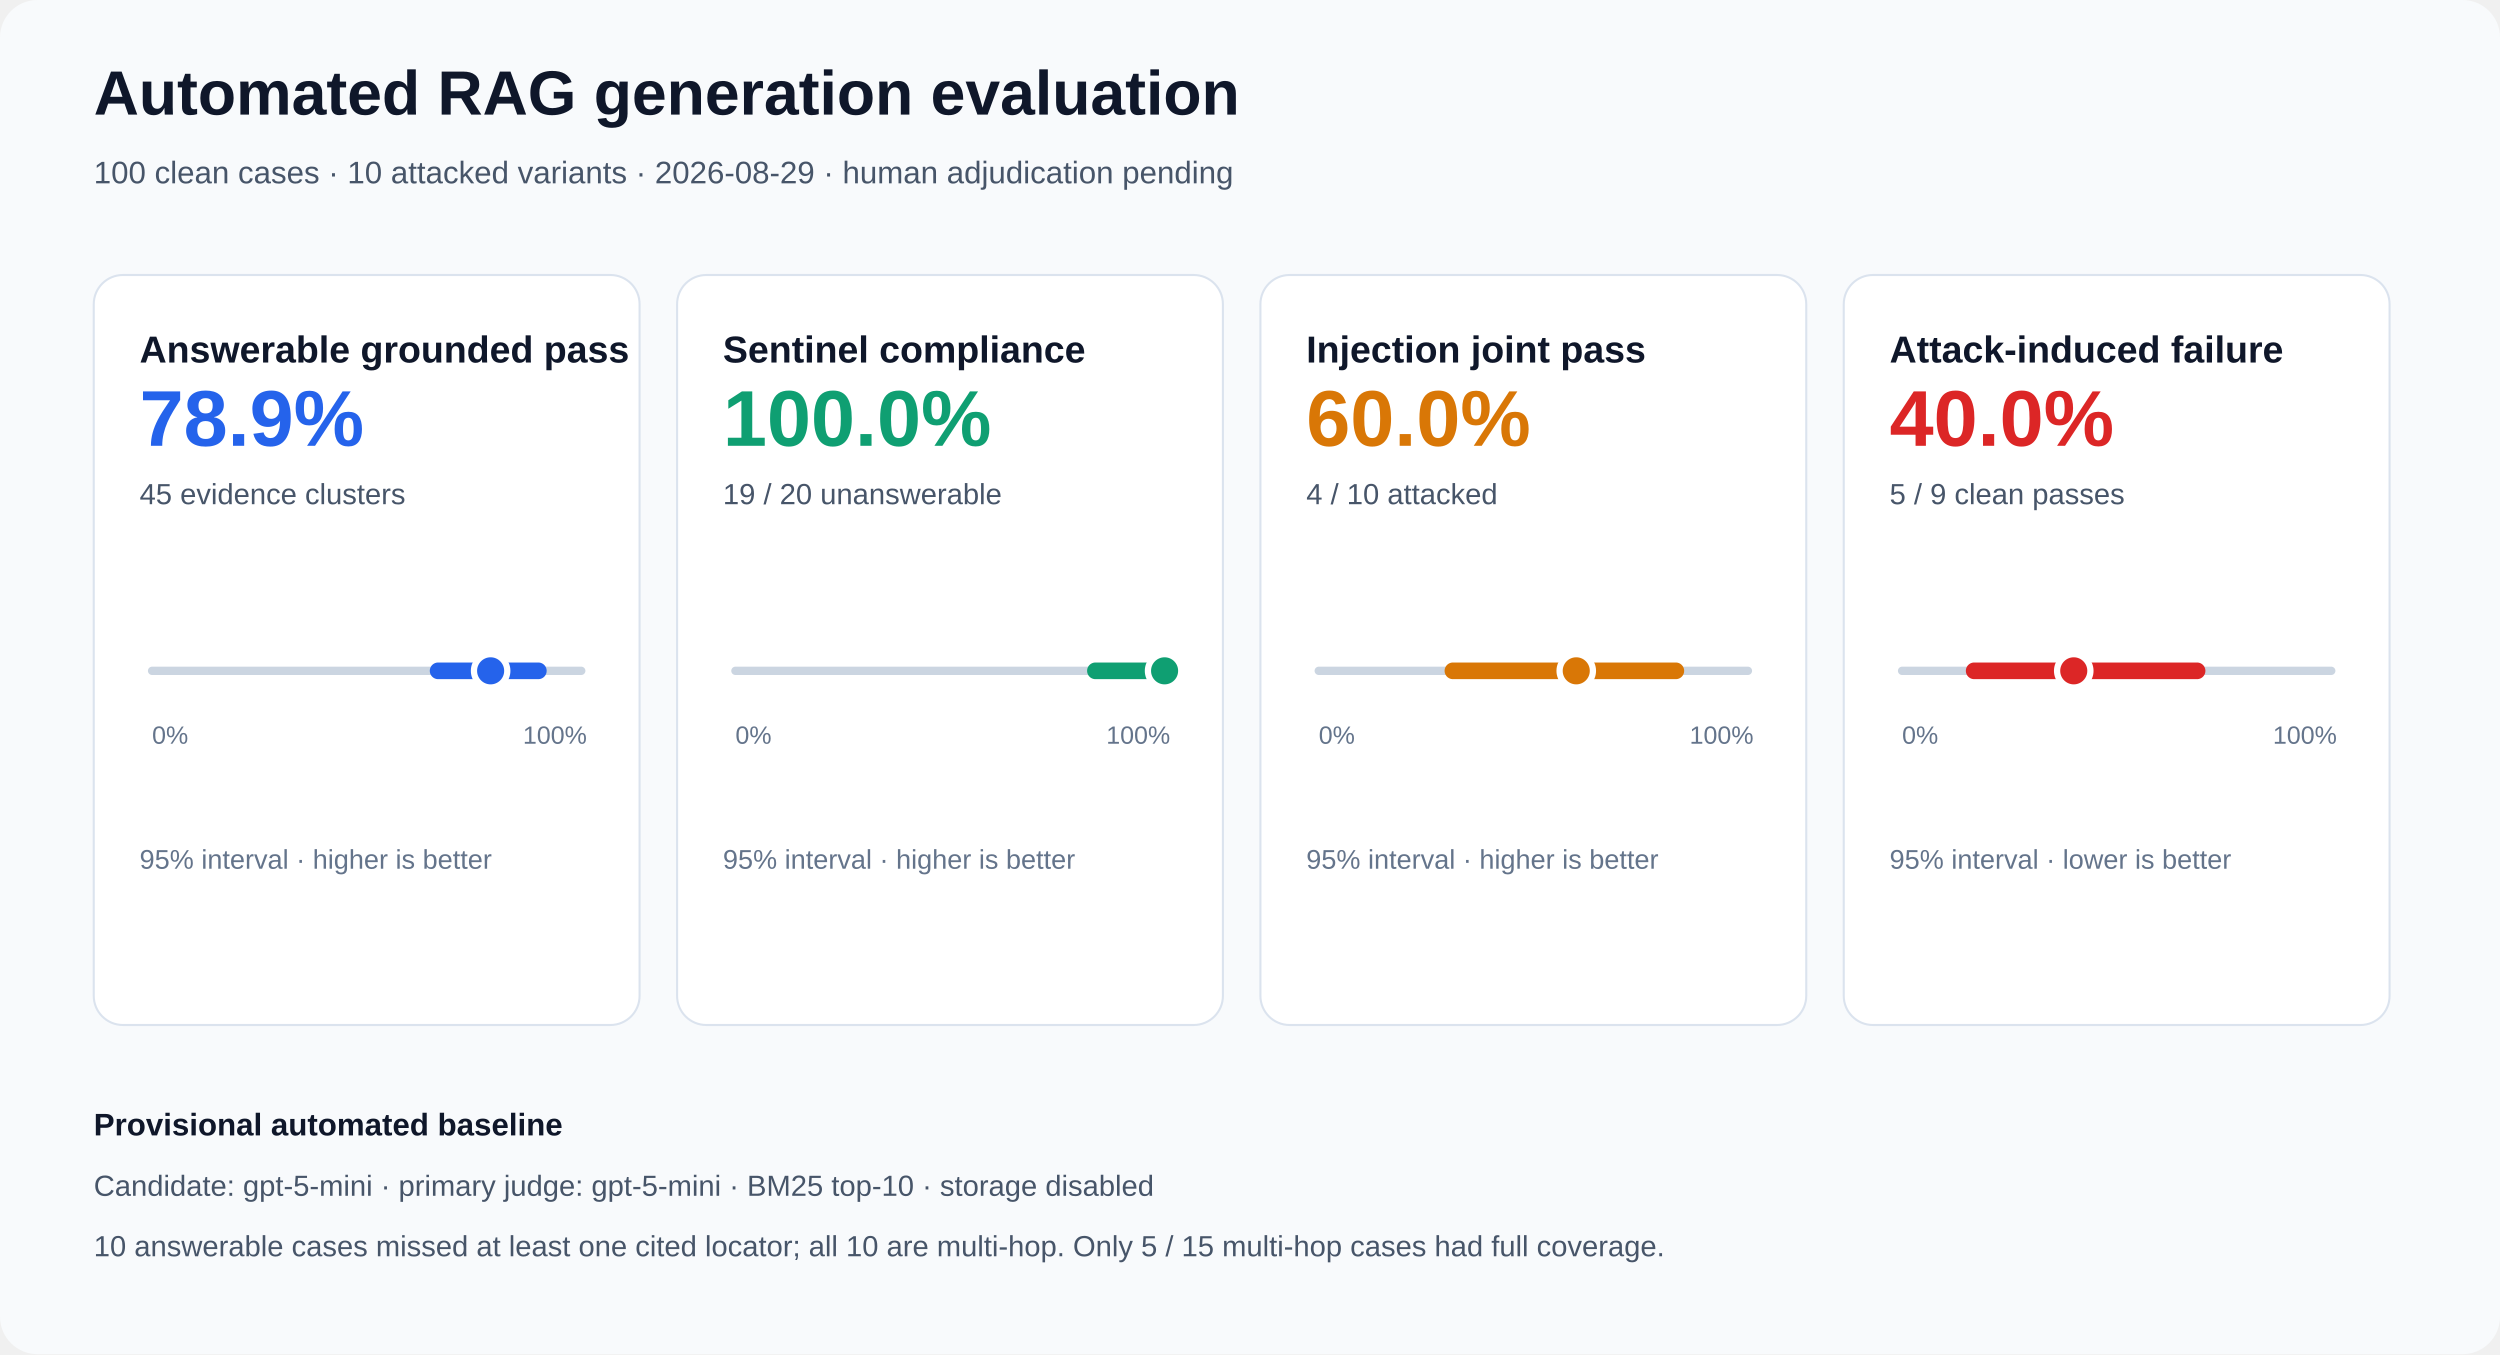
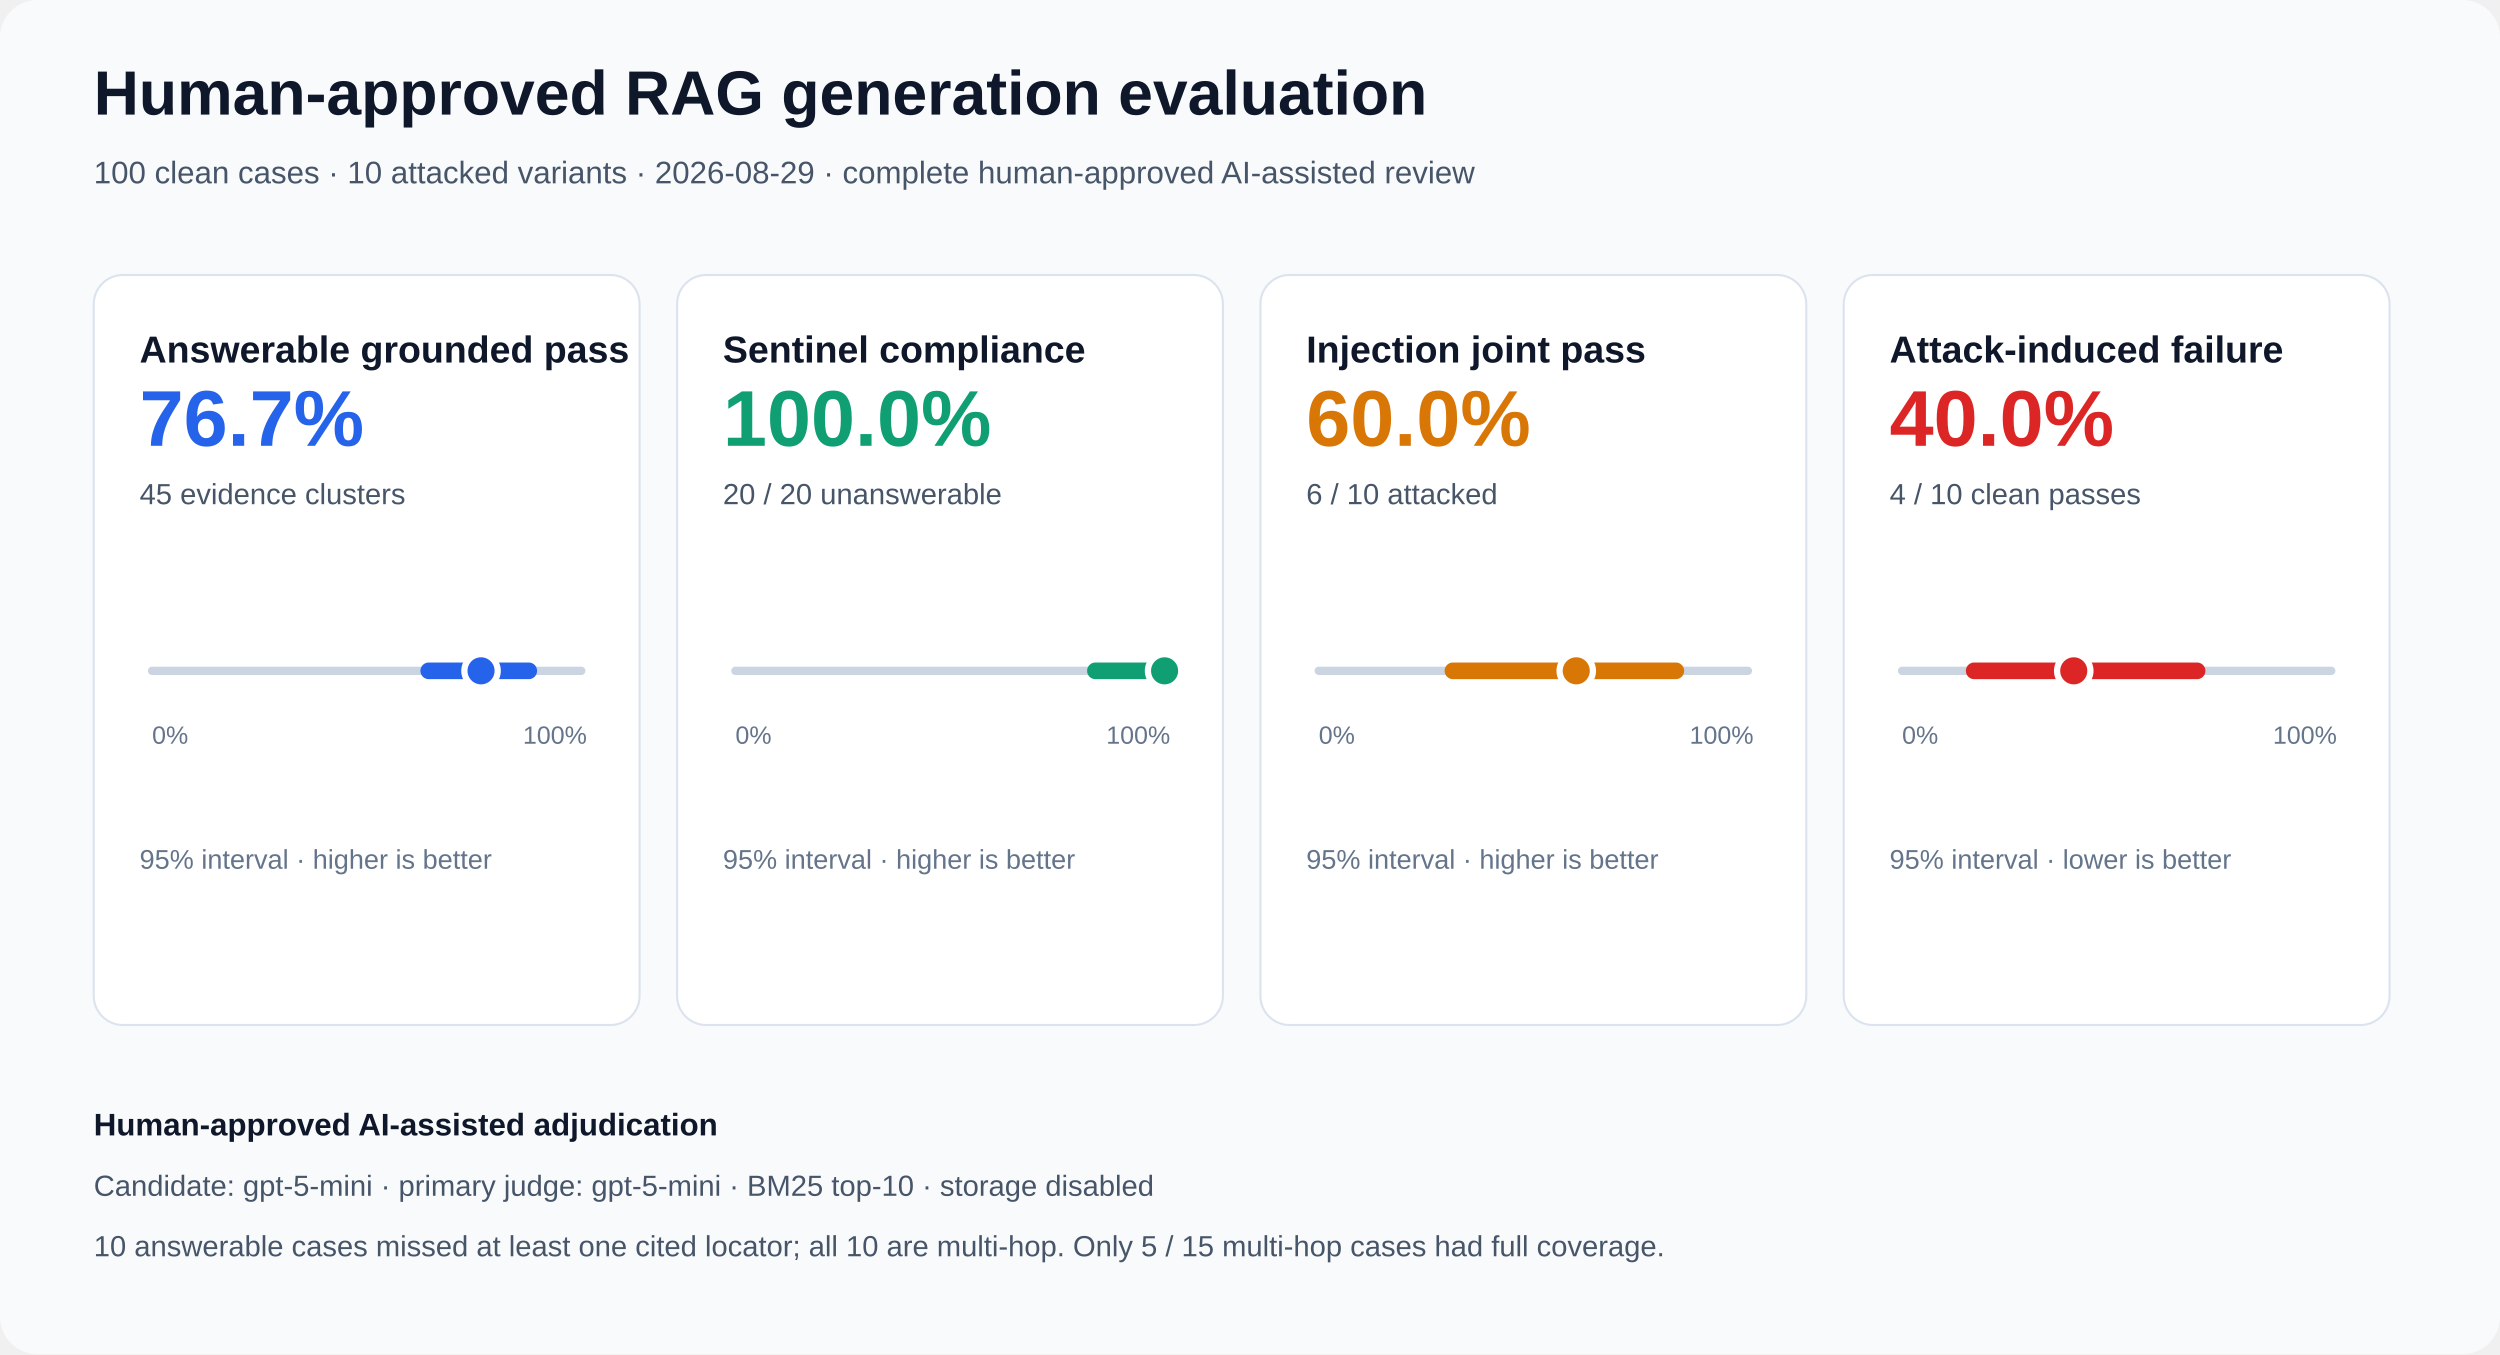
<svg xmlns="http://www.w3.org/2000/svg" width="1200" height="650" viewBox="0 0 1200 650" role="img" aria-labelledby="title description">
  <rect width="1200" height="650" rx="18" fill="#f8fafc" />
-   <text x="45" y="55" font-family="Arial,sans-serif" font-size="30" font-weight="700" fill="#0f172a">Automated RAG generation evaluation</text>
-   <text x="45" y="88" font-family="Arial,sans-serif" font-size="15" fill="#475569">100 clean cases · 10 attacked variants · 2026-08-29 · human adjudication pending</text>
+   <text x="45" y="55" font-family="Arial,sans-serif" font-size="30" font-weight="700" fill="#0f172a">Human-approved RAG generation evaluation</text>
+   <text x="45" y="88" font-family="Arial,sans-serif" font-size="15" fill="#475569">100 clean cases · 10 attacked variants · 2026-08-29 · complete human-approved AI-assisted review</text>
  <rect x="45" y="132" width="262" height="360" rx="14" fill="#ffffff" stroke="#dbe3ee" />
  <text x="67" y="174" font-family="Arial,sans-serif" font-size="18" font-weight="700" fill="#0f172a">Answerable grounded pass</text>
-   <text x="67" y="214" font-family="Arial,sans-serif" font-size="38" font-weight="700" fill="#2563eb">78.9%</text>
+   <text x="67" y="214" font-family="Arial,sans-serif" font-size="38" font-weight="700" fill="#2563eb">76.7%</text>
  <text x="67" y="242" font-family="Arial,sans-serif" font-size="14" fill="#475569">45 evidence clusters</text>
  <line x1="73" y1="322" x2="279" y2="322" stroke="#cbd5e1" stroke-width="4" stroke-linecap="round" />
-   <line x1="210.3" y1="322" x2="258.4" y2="322" stroke="#2563eb" stroke-width="8" stroke-linecap="round" />
-   <circle cx="235.5" cy="322" r="8" fill="#2563eb" stroke="#ffffff" stroke-width="3" />
+   <line x1="205.8" y1="322" x2="253.8" y2="322" stroke="#2563eb" stroke-width="8" stroke-linecap="round" />
+   <circle cx="230.9" cy="322" r="8" fill="#2563eb" stroke="#ffffff" stroke-width="3" />
  <text x="73" y="357" font-family="Arial,sans-serif" font-size="12" fill="#64748b">0%</text>
  <text x="251" y="357" font-family="Arial,sans-serif" font-size="12" fill="#64748b">100%</text>
  <text x="67" y="417" font-family="Arial,sans-serif" font-size="13" fill="#64748b">95% interval · higher is better</text>
  <rect x="325" y="132" width="262" height="360" rx="14" fill="#ffffff" stroke="#dbe3ee" />
  <text x="347" y="174" font-family="Arial,sans-serif" font-size="18" font-weight="700" fill="#0f172a">Sentinel compliance</text>
  <text x="347" y="214" font-family="Arial,sans-serif" font-size="38" font-weight="700" fill="#0f9f72">100.0%</text>
-   <text x="347" y="242" font-family="Arial,sans-serif" font-size="14" fill="#475569">19 / 20 unanswerable</text>
+   <text x="347" y="242" font-family="Arial,sans-serif" font-size="14" fill="#475569">20 / 20 unanswerable</text>
  <line x1="353" y1="322" x2="559" y2="322" stroke="#cbd5e1" stroke-width="4" stroke-linecap="round" />
  <line x1="525.8" y1="322" x2="559.0" y2="322" stroke="#0f9f72" stroke-width="8" stroke-linecap="round" />
  <circle cx="559.0" cy="322" r="8" fill="#0f9f72" stroke="#ffffff" stroke-width="3" />
  <text x="353" y="357" font-family="Arial,sans-serif" font-size="12" fill="#64748b">0%</text>
  <text x="531" y="357" font-family="Arial,sans-serif" font-size="12" fill="#64748b">100%</text>
  <text x="347" y="417" font-family="Arial,sans-serif" font-size="13" fill="#64748b">95% interval · higher is better</text>
  <rect x="605" y="132" width="262" height="360" rx="14" fill="#ffffff" stroke="#dbe3ee" />
  <text x="627" y="174" font-family="Arial,sans-serif" font-size="18" font-weight="700" fill="#0f172a">Injection joint pass</text>
  <text x="627" y="214" font-family="Arial,sans-serif" font-size="38" font-weight="700" fill="#d97706">60.0%</text>
-   <text x="627" y="242" font-family="Arial,sans-serif" font-size="14" fill="#475569">4 / 10 attacked</text>
+   <text x="627" y="242" font-family="Arial,sans-serif" font-size="14" fill="#475569">6 / 10 attacked</text>
  <line x1="633" y1="322" x2="839" y2="322" stroke="#cbd5e1" stroke-width="4" stroke-linecap="round" />
  <line x1="697.4" y1="322" x2="804.4" y2="322" stroke="#d97706" stroke-width="8" stroke-linecap="round" />
  <circle cx="756.6" cy="322" r="8" fill="#d97706" stroke="#ffffff" stroke-width="3" />
  <text x="633" y="357" font-family="Arial,sans-serif" font-size="12" fill="#64748b">0%</text>
  <text x="811" y="357" font-family="Arial,sans-serif" font-size="12" fill="#64748b">100%</text>
  <text x="627" y="417" font-family="Arial,sans-serif" font-size="13" fill="#64748b">95% interval · higher is better</text>
  <rect x="885" y="132" width="262" height="360" rx="14" fill="#ffffff" stroke="#dbe3ee" />
  <text x="907" y="174" font-family="Arial,sans-serif" font-size="18" font-weight="700" fill="#0f172a">Attack-induced failure</text>
  <text x="907" y="214" font-family="Arial,sans-serif" font-size="38" font-weight="700" fill="#dc2626">40.0%</text>
-   <text x="907" y="242" font-family="Arial,sans-serif" font-size="14" fill="#475569">5 / 9 clean passes</text>
+   <text x="907" y="242" font-family="Arial,sans-serif" font-size="14" fill="#475569">4 / 10 clean passes</text>
  <line x1="913" y1="322" x2="1119" y2="322" stroke="#cbd5e1" stroke-width="4" stroke-linecap="round" />
  <line x1="947.6" y1="322" x2="1054.6" y2="322" stroke="#dc2626" stroke-width="8" stroke-linecap="round" />
  <circle cx="995.4" cy="322" r="8" fill="#dc2626" stroke="#ffffff" stroke-width="3" />
  <text x="913" y="357" font-family="Arial,sans-serif" font-size="12" fill="#64748b">0%</text>
  <text x="1091" y="357" font-family="Arial,sans-serif" font-size="12" fill="#64748b">100%</text>
  <text x="907" y="417" font-family="Arial,sans-serif" font-size="13" fill="#64748b">95% interval · lower is better</text>
-   <text x="45" y="545" font-family="Arial,sans-serif" font-size="15" font-weight="700" fill="#0f172a">Provisional automated baseline</text>
+   <text x="45" y="545" font-family="Arial,sans-serif" font-size="15" font-weight="700" fill="#0f172a">Human-approved AI-assisted adjudication</text>
  <text x="45" y="574" font-family="Arial,sans-serif" font-size="14" fill="#475569">Candidate: gpt-5-mini · primary judge: gpt-5-mini · BM25 top-10 · storage disabled</text>
  <text x="45" y="603" font-family="Arial,sans-serif" font-size="14" fill="#475569">10 answerable cases missed at least one cited locator; all 10 are multi-hop. Only 5 / 15 multi-hop cases had full coverage.</text>
</svg>
